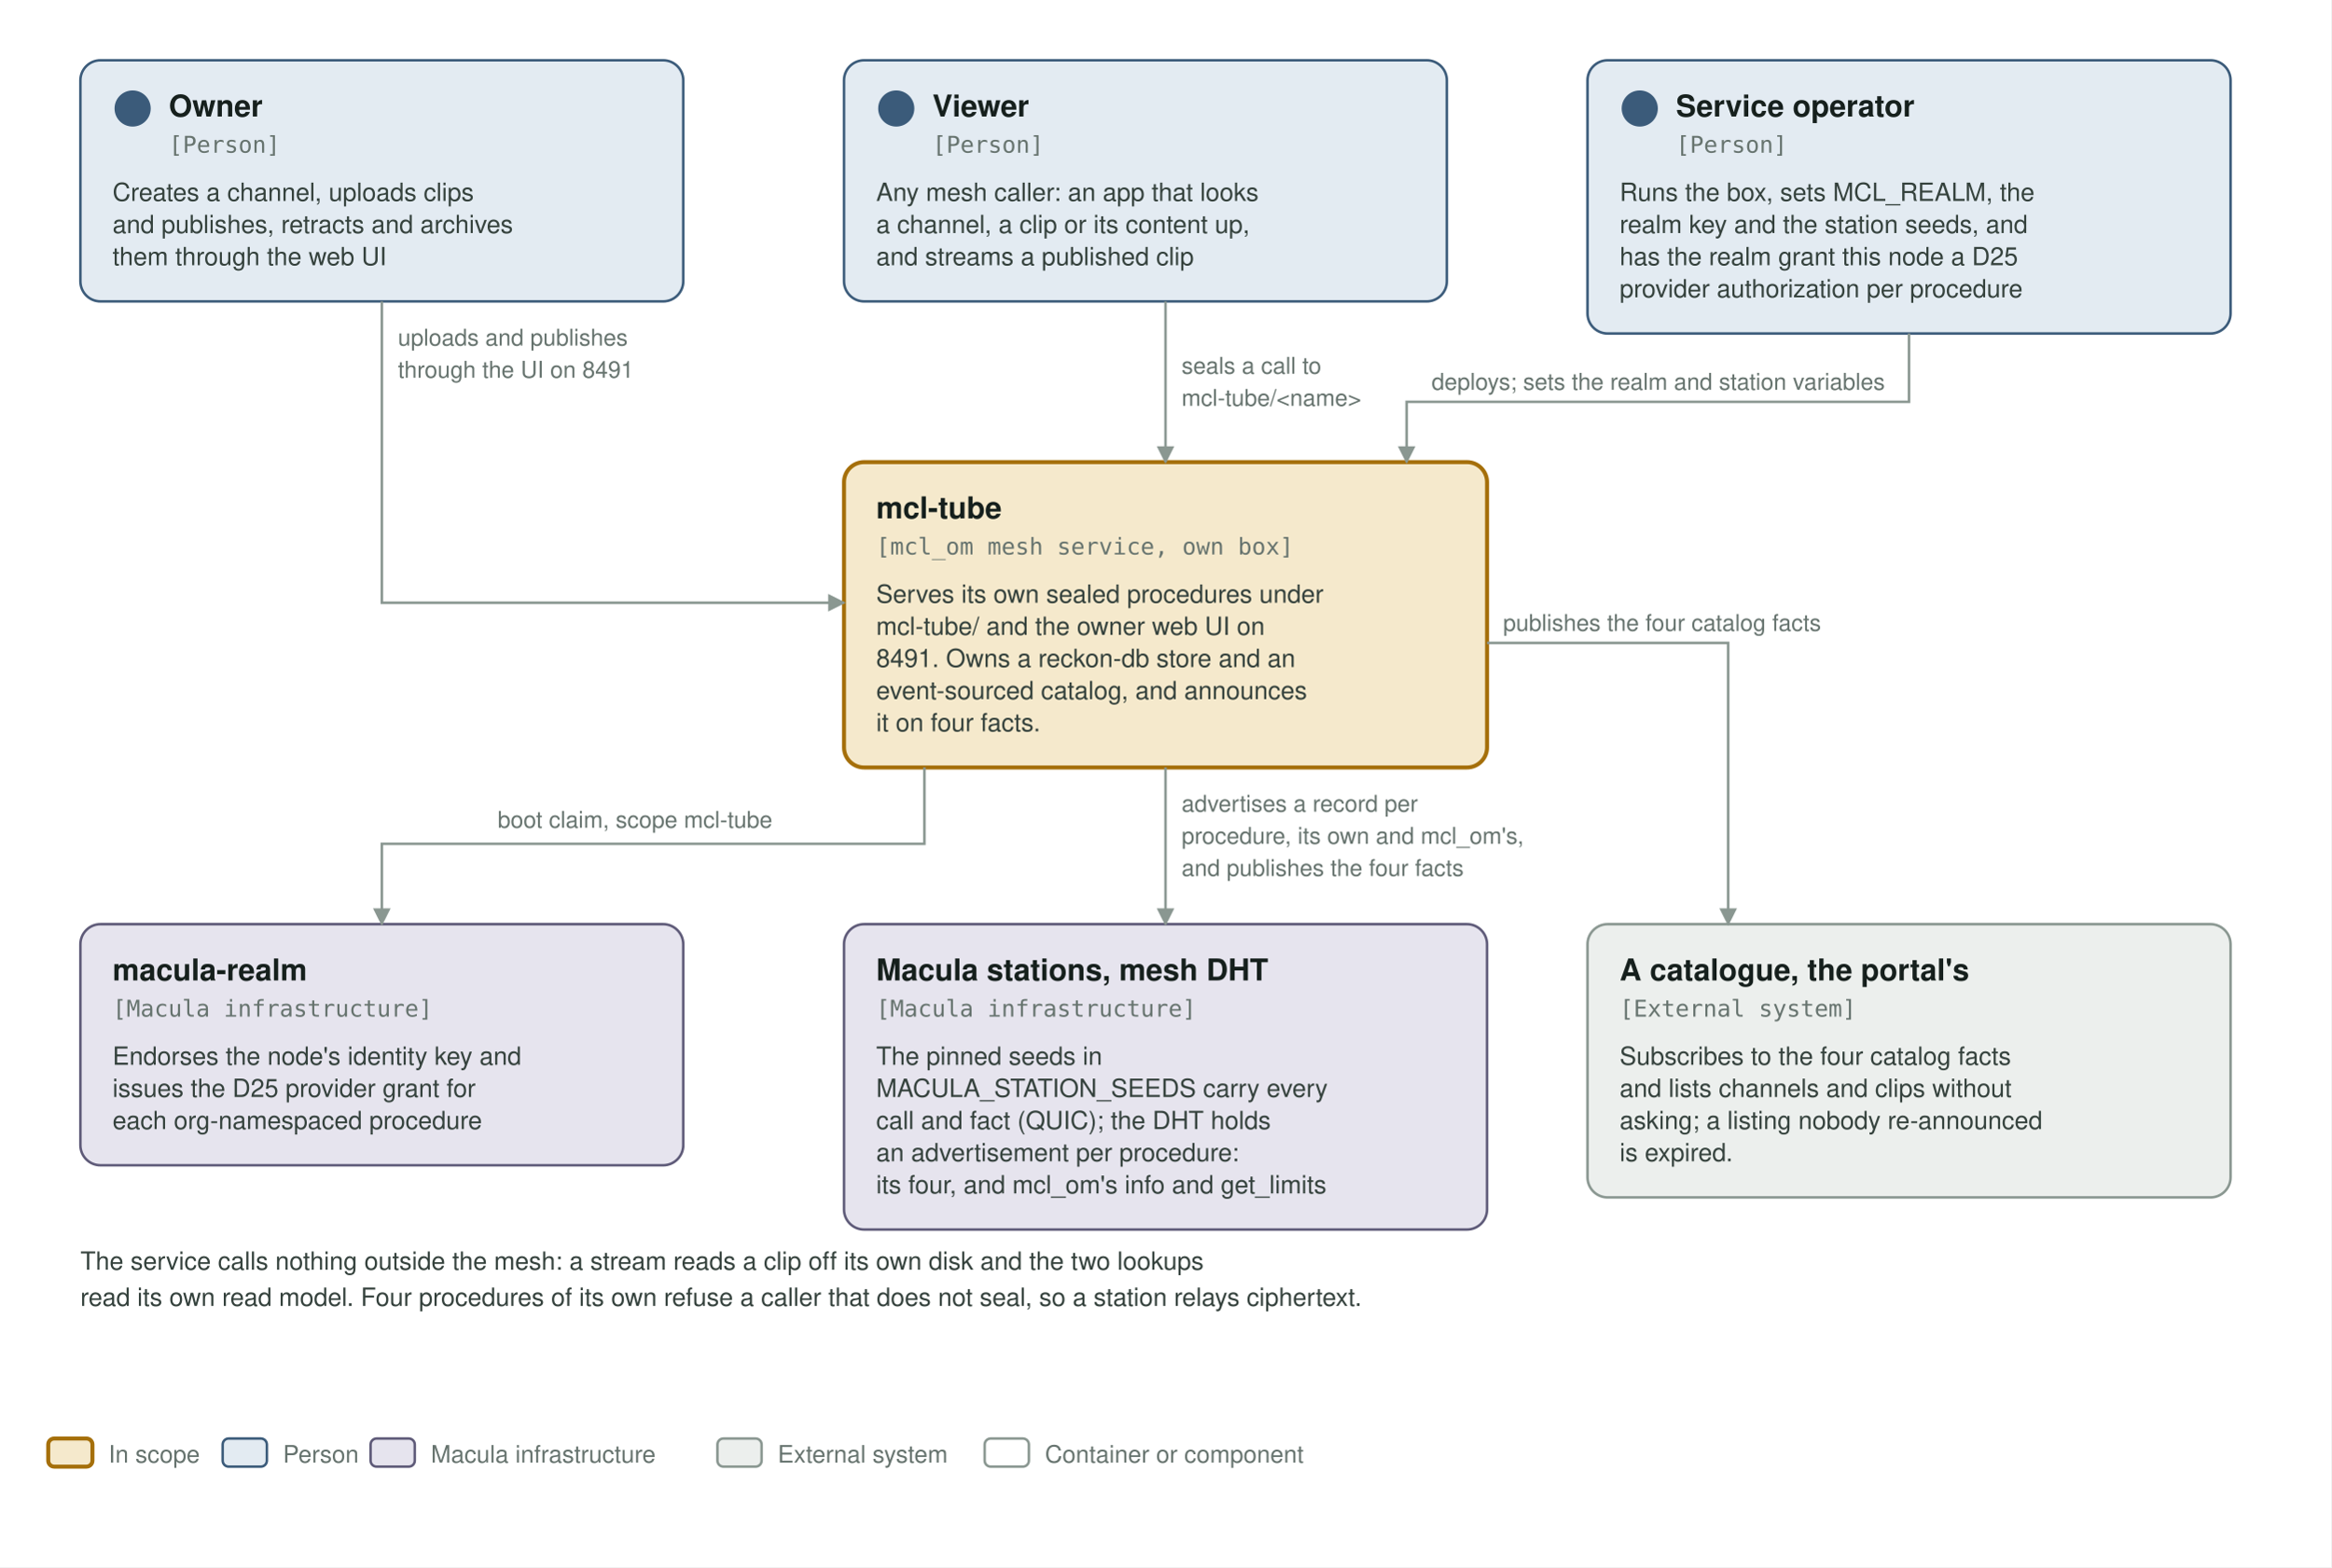
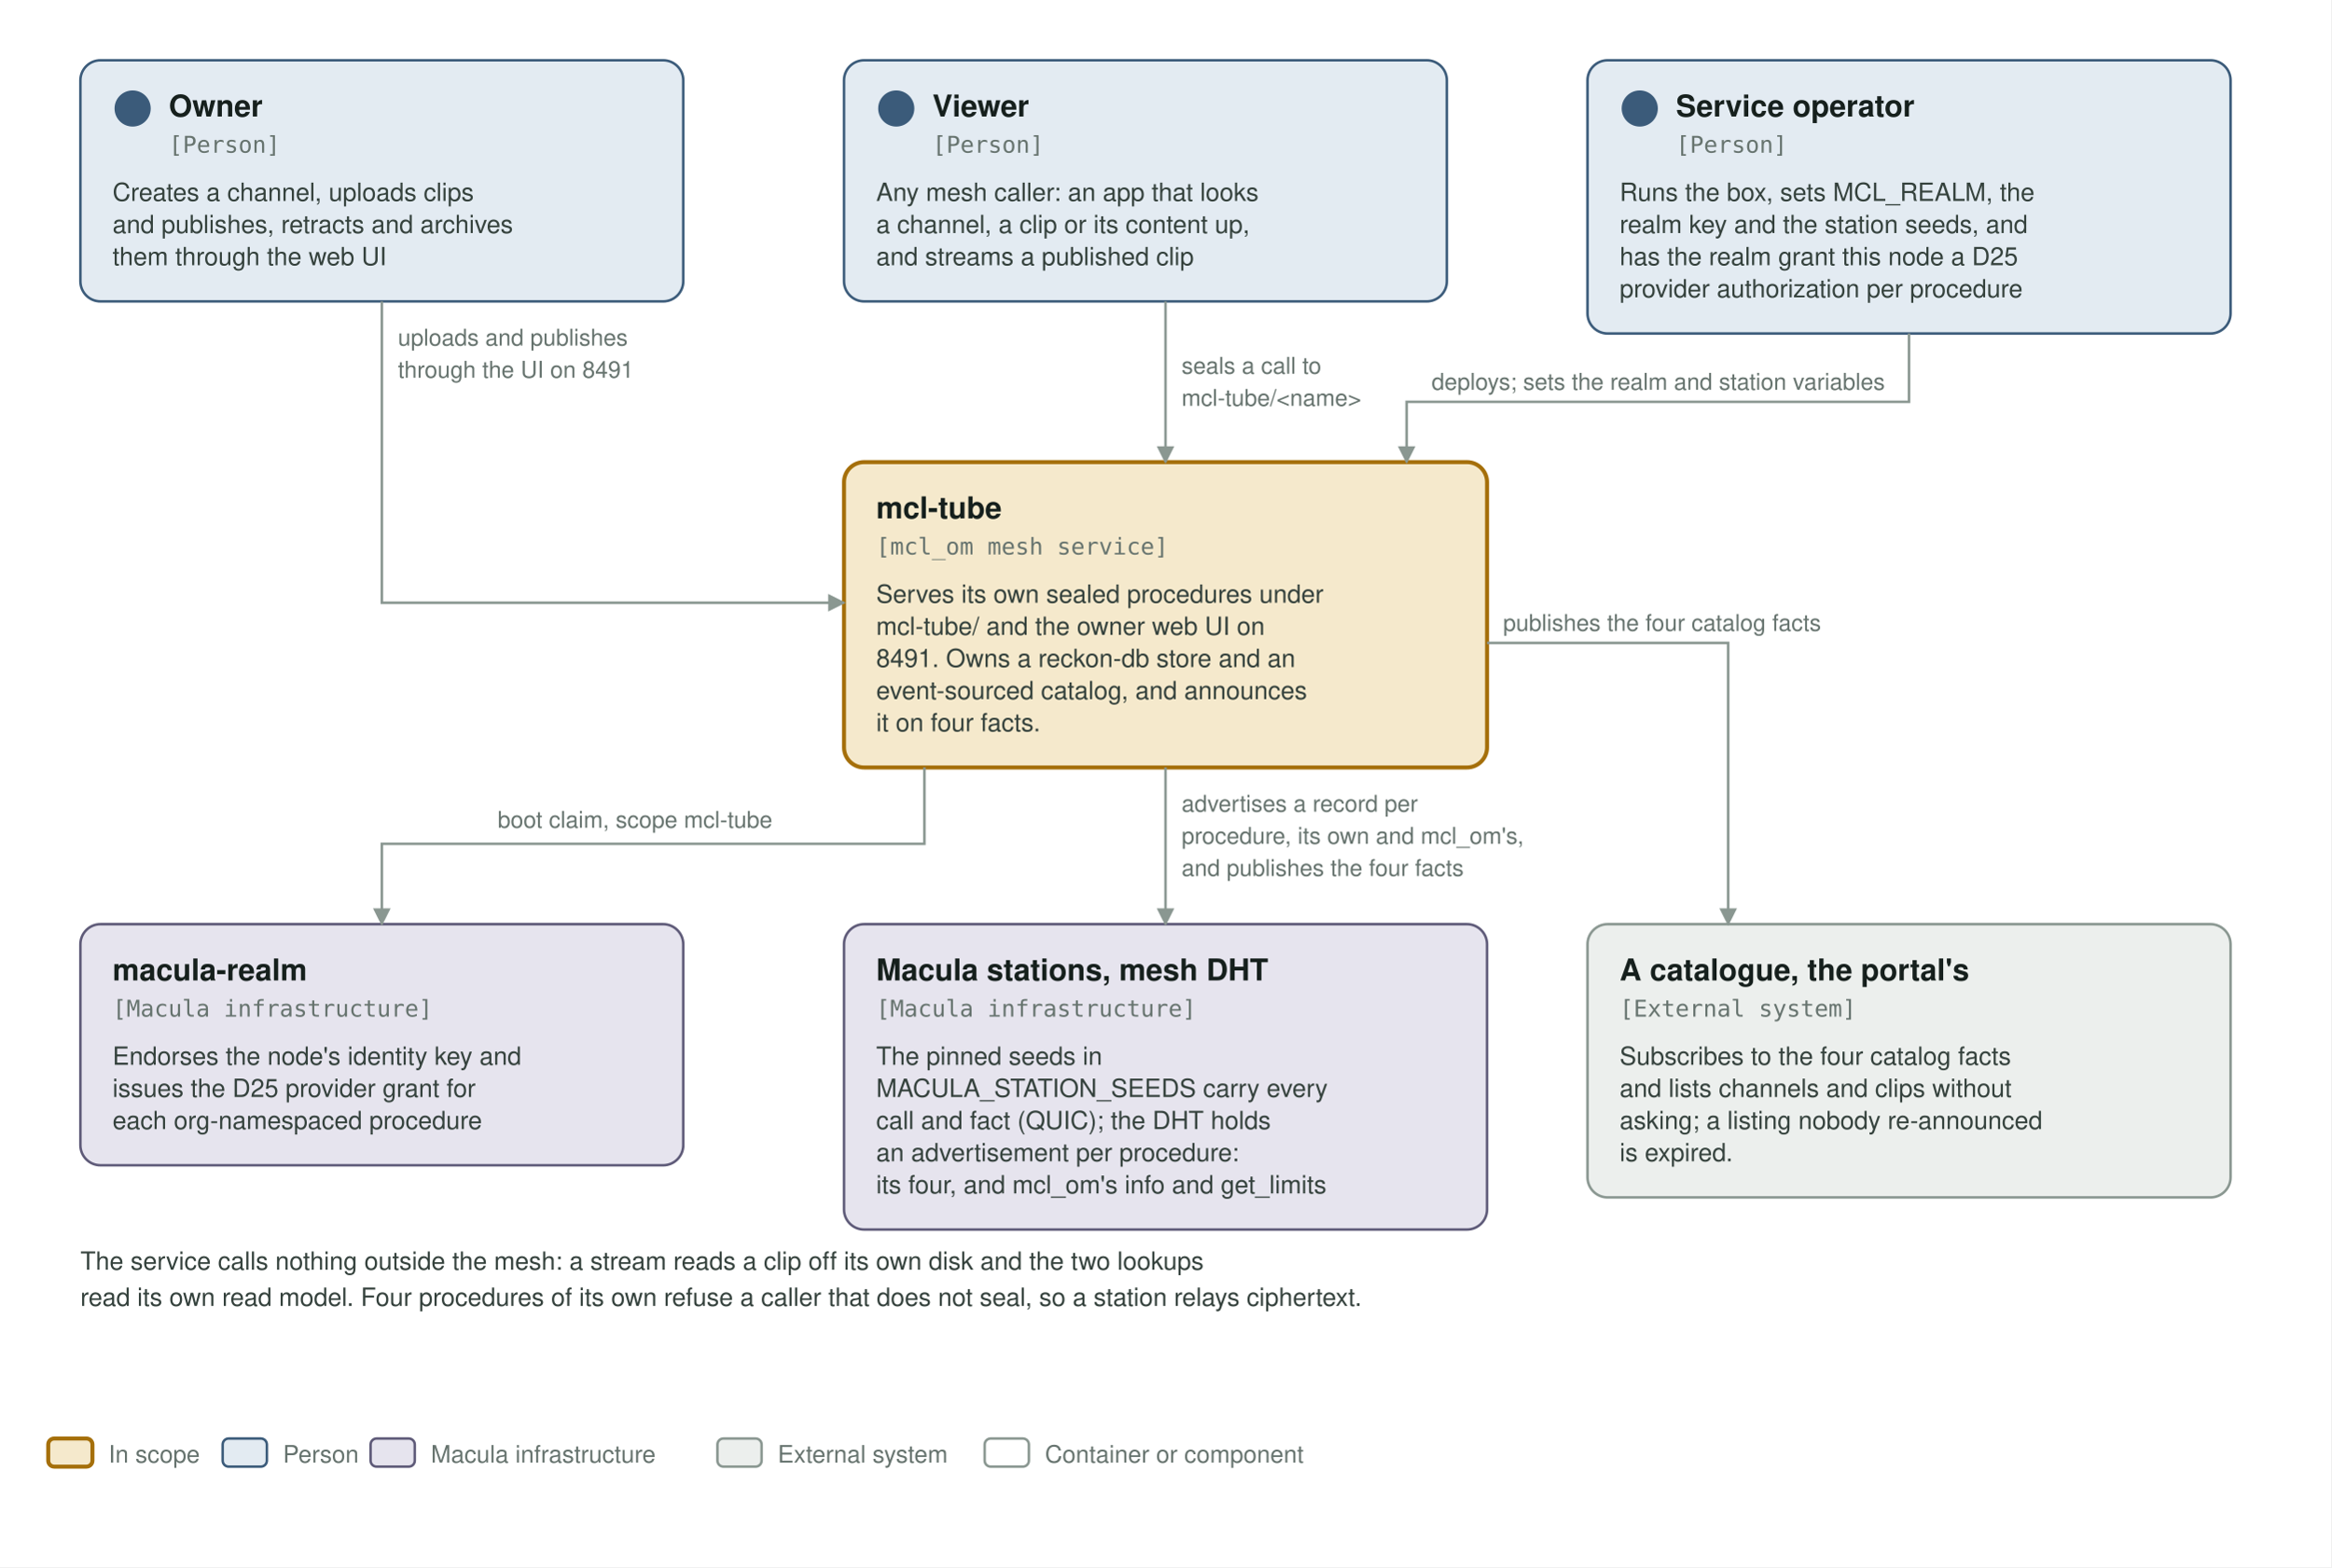
<svg xmlns="http://www.w3.org/2000/svg" viewBox="0 0 1160 780" role="img" aria-label="mcl-tube system context">
  <style>
.t-name { font-family: "Atkinson Hyperlegible", "Segoe UI", system-ui, -apple-system, Helvetica, Arial, sans-serif; font-size: 15px; font-weight: 700; }
.t-desc { font-family: "Atkinson Hyperlegible", "Segoe UI", system-ui, -apple-system, Helvetica, Arial, sans-serif; font-size: 12.5px; }
.t-rel { font-family: "Atkinson Hyperlegible", "Segoe UI", system-ui, -apple-system, Helvetica, Arial, sans-serif; font-size: 11.5px; paint-order: stroke; stroke-width: 4px; stroke-linejoin: round; }
.t-code { font-family: "JetBrains Mono", ui-monospace, Menlo, Consolas, monospace; font-size: 13px; font-weight: 600; }
.t-type { font-family: "JetBrains Mono", ui-monospace, Menlo, Consolas, monospace; font-size: 11.5px; }
.t-bound { font-family: "JetBrains Mono", ui-monospace, Menlo, Consolas, monospace; font-size: 12px; font-weight: 600; }
.t-leg { font-family: "Atkinson Hyperlegible", "Segoe UI", system-ui, -apple-system, Helvetica, Arial, sans-serif; font-size: 12px; }
.edge { fill: none; stroke-width: 1.25; }
.edge-later { fill: none; stroke-width: 1.25; stroke-dasharray: 5 4; }
.bg { fill: #FFFFFF; }
.b-sys { fill: #F5E9CC; stroke: #A56F0A; stroke-width: 2; }
.b-per { fill: #E3EBF2; stroke: #3B5B7A; stroke-width: 1.25; }
.b-mac { fill: #E6E4EE; stroke: #5E5A78; stroke-width: 1.25; }
.b-ext { fill: #ECEFED; stroke: #8A9791; stroke-width: 1.25; }
.b-cmp { fill: #FFFFFF; stroke: #8A9791; stroke-width: 1.25; }
.b-later { fill: none; stroke: #8A9791; stroke-width: 1.25; stroke-dasharray: 5 4; }
.bound { fill: none; stroke: #B3BDB8; stroke-width: 1; }
.head { fill: #3B5B7A; }
.t-name, .t-code { fill: #16201D; }
.t-type, .t-bound, .t-leg { fill: #66736E; }
.t-desc { fill: #34413C; }
.t-rel { fill: #66736E; stroke: #FFFFFF; }
.edge, .edge-later { stroke: #8A9791; }
.arrowhead { fill: #8A9791; }
@media (prefers-color-scheme: dark) {
.bg { fill: #171F1C; }
.b-sys { fill: #3A2E13; stroke: #E3AA3C; }
.b-per { fill: #1D2A36; stroke: #8EB4D8; }
.b-mac { fill: #26243A; stroke: #A9A4C8; }
.b-ext { fill: #1C2421; stroke: #7D8B85; }
.b-cmp { fill: #171F1C; stroke: #7D8B85; }
.b-later { stroke: #7D8B85; }
.bound { stroke: #4A5752; }
.head { fill: #8EB4D8; }
.t-name, .t-code { fill: #E6ECE9; }
.t-type, .t-bound, .t-leg { fill: #93A09A; }
.t-desc { fill: #C3CDC8; }
.t-rel { fill: #93A09A; stroke: #171F1C; }
.edge, .edge-later { stroke: #7D8B85; }
.arrowhead { fill: #7D8B85; }
}
</style>
  <defs>
    <marker id="a" viewBox="0 0 10 10" refX="9" refY="5" markerWidth="7" markerHeight="7" orient="auto-start-reverse">
      <path class="arrowhead" d="M0 0L10 5L0 10z" />
    </marker>
  </defs>
  <rect class="bg" x="0" y="0" width="1160" height="780" />
  <rect class="b-per" x="40" y="30" width="300" height="120" rx="10" />
  <circle class="head" cx="66" cy="54" r="9" />
  <text class="t-name" x="84" y="58">Owner</text>
  <text class="t-type" x="84" y="76">[Person]</text>
  <text class="t-desc" x="56" y="100">Creates a channel, uploads clips</text>
  <text class="t-desc" x="56" y="116">and publishes, retracts and archives</text>
  <text class="t-desc" x="56" y="132">them through the web UI</text>
  <rect class="b-per" x="420" y="30" width="300" height="120" rx="10" />
  <circle class="head" cx="446" cy="54" r="9" />
  <text class="t-name" x="464" y="58">Viewer</text>
  <text class="t-type" x="464" y="76">[Person]</text>
  <text class="t-desc" x="436" y="100">Any mesh caller: an app that looks</text>
  <text class="t-desc" x="436" y="116">a channel, a clip or its content up,</text>
  <text class="t-desc" x="436" y="132">and streams a published clip</text>
  <rect class="b-per" x="790" y="30" width="320" height="136" rx="10" />
  <circle class="head" cx="816" cy="54" r="9" />
  <text class="t-name" x="834" y="58">Service operator</text>
  <text class="t-type" x="834" y="76">[Person]</text>
  <text class="t-desc" x="806" y="100">Runs the box, sets MCL_REALM, the</text>
  <text class="t-desc" x="806" y="116">realm key and the station seeds, and</text>
  <text class="t-desc" x="806" y="132">has the realm grant this node a D25</text>
  <text class="t-desc" x="806" y="148">provider authorization per procedure</text>
  <rect class="b-sys" x="420" y="230" width="320" height="152" rx="10" />
  <text class="t-name" x="436" y="258">mcl-tube</text>
-   <text class="t-type" x="436" y="276">[mcl_om mesh service, own box]</text>
+   <text class="t-type" x="436" y="276">[mcl_om mesh service]</text>
  <text class="t-desc" x="436" y="300">Serves its own sealed procedures under</text>
  <text class="t-desc" x="436" y="316">mcl-tube/ and the owner web UI on</text>
  <text class="t-desc" x="436" y="332">8491. Owns a reckon-db store and an</text>
  <text class="t-desc" x="436" y="348">event-sourced catalog, and announces</text>
  <text class="t-desc" x="436" y="364">it on four facts.</text>
  <rect class="b-mac" x="40" y="460" width="300" height="120" rx="10" />
  <text class="t-name" x="56" y="488">macula-realm</text>
  <text class="t-type" x="56" y="506">[Macula infrastructure]</text>
  <text class="t-desc" x="56" y="530">Endorses the node's identity key and</text>
  <text class="t-desc" x="56" y="546">issues the D25 provider grant for</text>
  <text class="t-desc" x="56" y="562">each org-namespaced procedure</text>
  <rect class="b-mac" x="420" y="460" width="320" height="152" rx="10" />
  <text class="t-name" x="436" y="488">Macula stations, mesh DHT</text>
  <text class="t-type" x="436" y="506">[Macula infrastructure]</text>
  <text class="t-desc" x="436" y="530">The pinned seeds in</text>
  <text class="t-desc" x="436" y="546">MACULA_STATION_SEEDS carry every</text>
  <text class="t-desc" x="436" y="562">call and fact (QUIC); the DHT holds</text>
  <text class="t-desc" x="436" y="578">an advertisement per procedure:</text>
  <text class="t-desc" x="436" y="594">its four, and mcl_om's info and get_limits</text>
  <rect class="b-ext" x="790" y="460" width="320" height="136" rx="10" />
  <text class="t-name" x="806" y="488">A catalogue, the portal's</text>
  <text class="t-type" x="806" y="506">[External system]</text>
  <text class="t-desc" x="806" y="530">Subscribes to the four catalog facts</text>
  <text class="t-desc" x="806" y="546">and lists channels and clips without</text>
  <text class="t-desc" x="806" y="562">asking; a listing nobody re-announced</text>
  <text class="t-desc" x="806" y="578">is expired.</text>
  <path class="edge" d="M190 150V300H420" marker-end="url(#a)" />
  <text class="t-rel" x="198" y="172">uploads and publishes</text>
  <text class="t-rel" x="198" y="188">through the UI on 8491</text>
  <path class="edge" d="M580 150V230" marker-end="url(#a)" />
  <text class="t-rel" x="588" y="186">seals a call to</text>
  <text class="t-rel" x="588" y="202">mcl-tube/&lt;name&gt;</text>
  <path class="edge" d="M950 166V200H700V230" marker-end="url(#a)" />
  <text class="t-rel" x="938" y="194" text-anchor="end">deploys; sets the realm and station variables</text>
  <path class="edge" d="M460 382V420H190V460" marker-end="url(#a)" />
  <text class="t-rel" x="316" y="412" text-anchor="middle">boot claim, scope mcl-tube</text>
  <path class="edge" d="M580 382V460" marker-end="url(#a)" />
  <text class="t-rel" x="588" y="404">advertises a record per</text>
  <text class="t-rel" x="588" y="420">procedure, its own and mcl_om's,</text>
  <text class="t-rel" x="588" y="436">and publishes the four facts</text>
  <path class="edge" d="M740 320H860V460" marker-end="url(#a)" />
  <text class="t-rel" x="748" y="314">publishes the four catalog facts</text>
  <text class="t-desc" x="40" y="632">The service calls nothing outside the mesh: a stream reads a clip off its own disk and the two lookups</text>
  <text class="t-desc" x="40" y="650">read its own read model. Four procedures of its own refuse a caller that does not seal, so a station relays ciphertext.</text>
  <rect class="b-sys" x="24" y="716" width="22" height="14" rx="3" />
  <text class="t-leg" x="54" y="728">In scope</text>
  <rect class="b-per" x="110.8" y="716" width="22" height="14" rx="3" />
  <text class="t-leg" x="140.8" y="728">Person</text>
  <rect class="b-mac" x="184.4" y="716" width="22" height="14" rx="3" />
  <text class="t-leg" x="214.4" y="728">Macula infrastructure</text>
  <rect class="b-ext" x="357.0" y="716" width="22" height="14" rx="3" />
  <text class="t-leg" x="387.0" y="728">External system</text>
  <rect class="b-cmp" x="490.0" y="716" width="22" height="14" rx="3" />
  <text class="t-leg" x="520.0" y="728">Container or component</text>
</svg>
